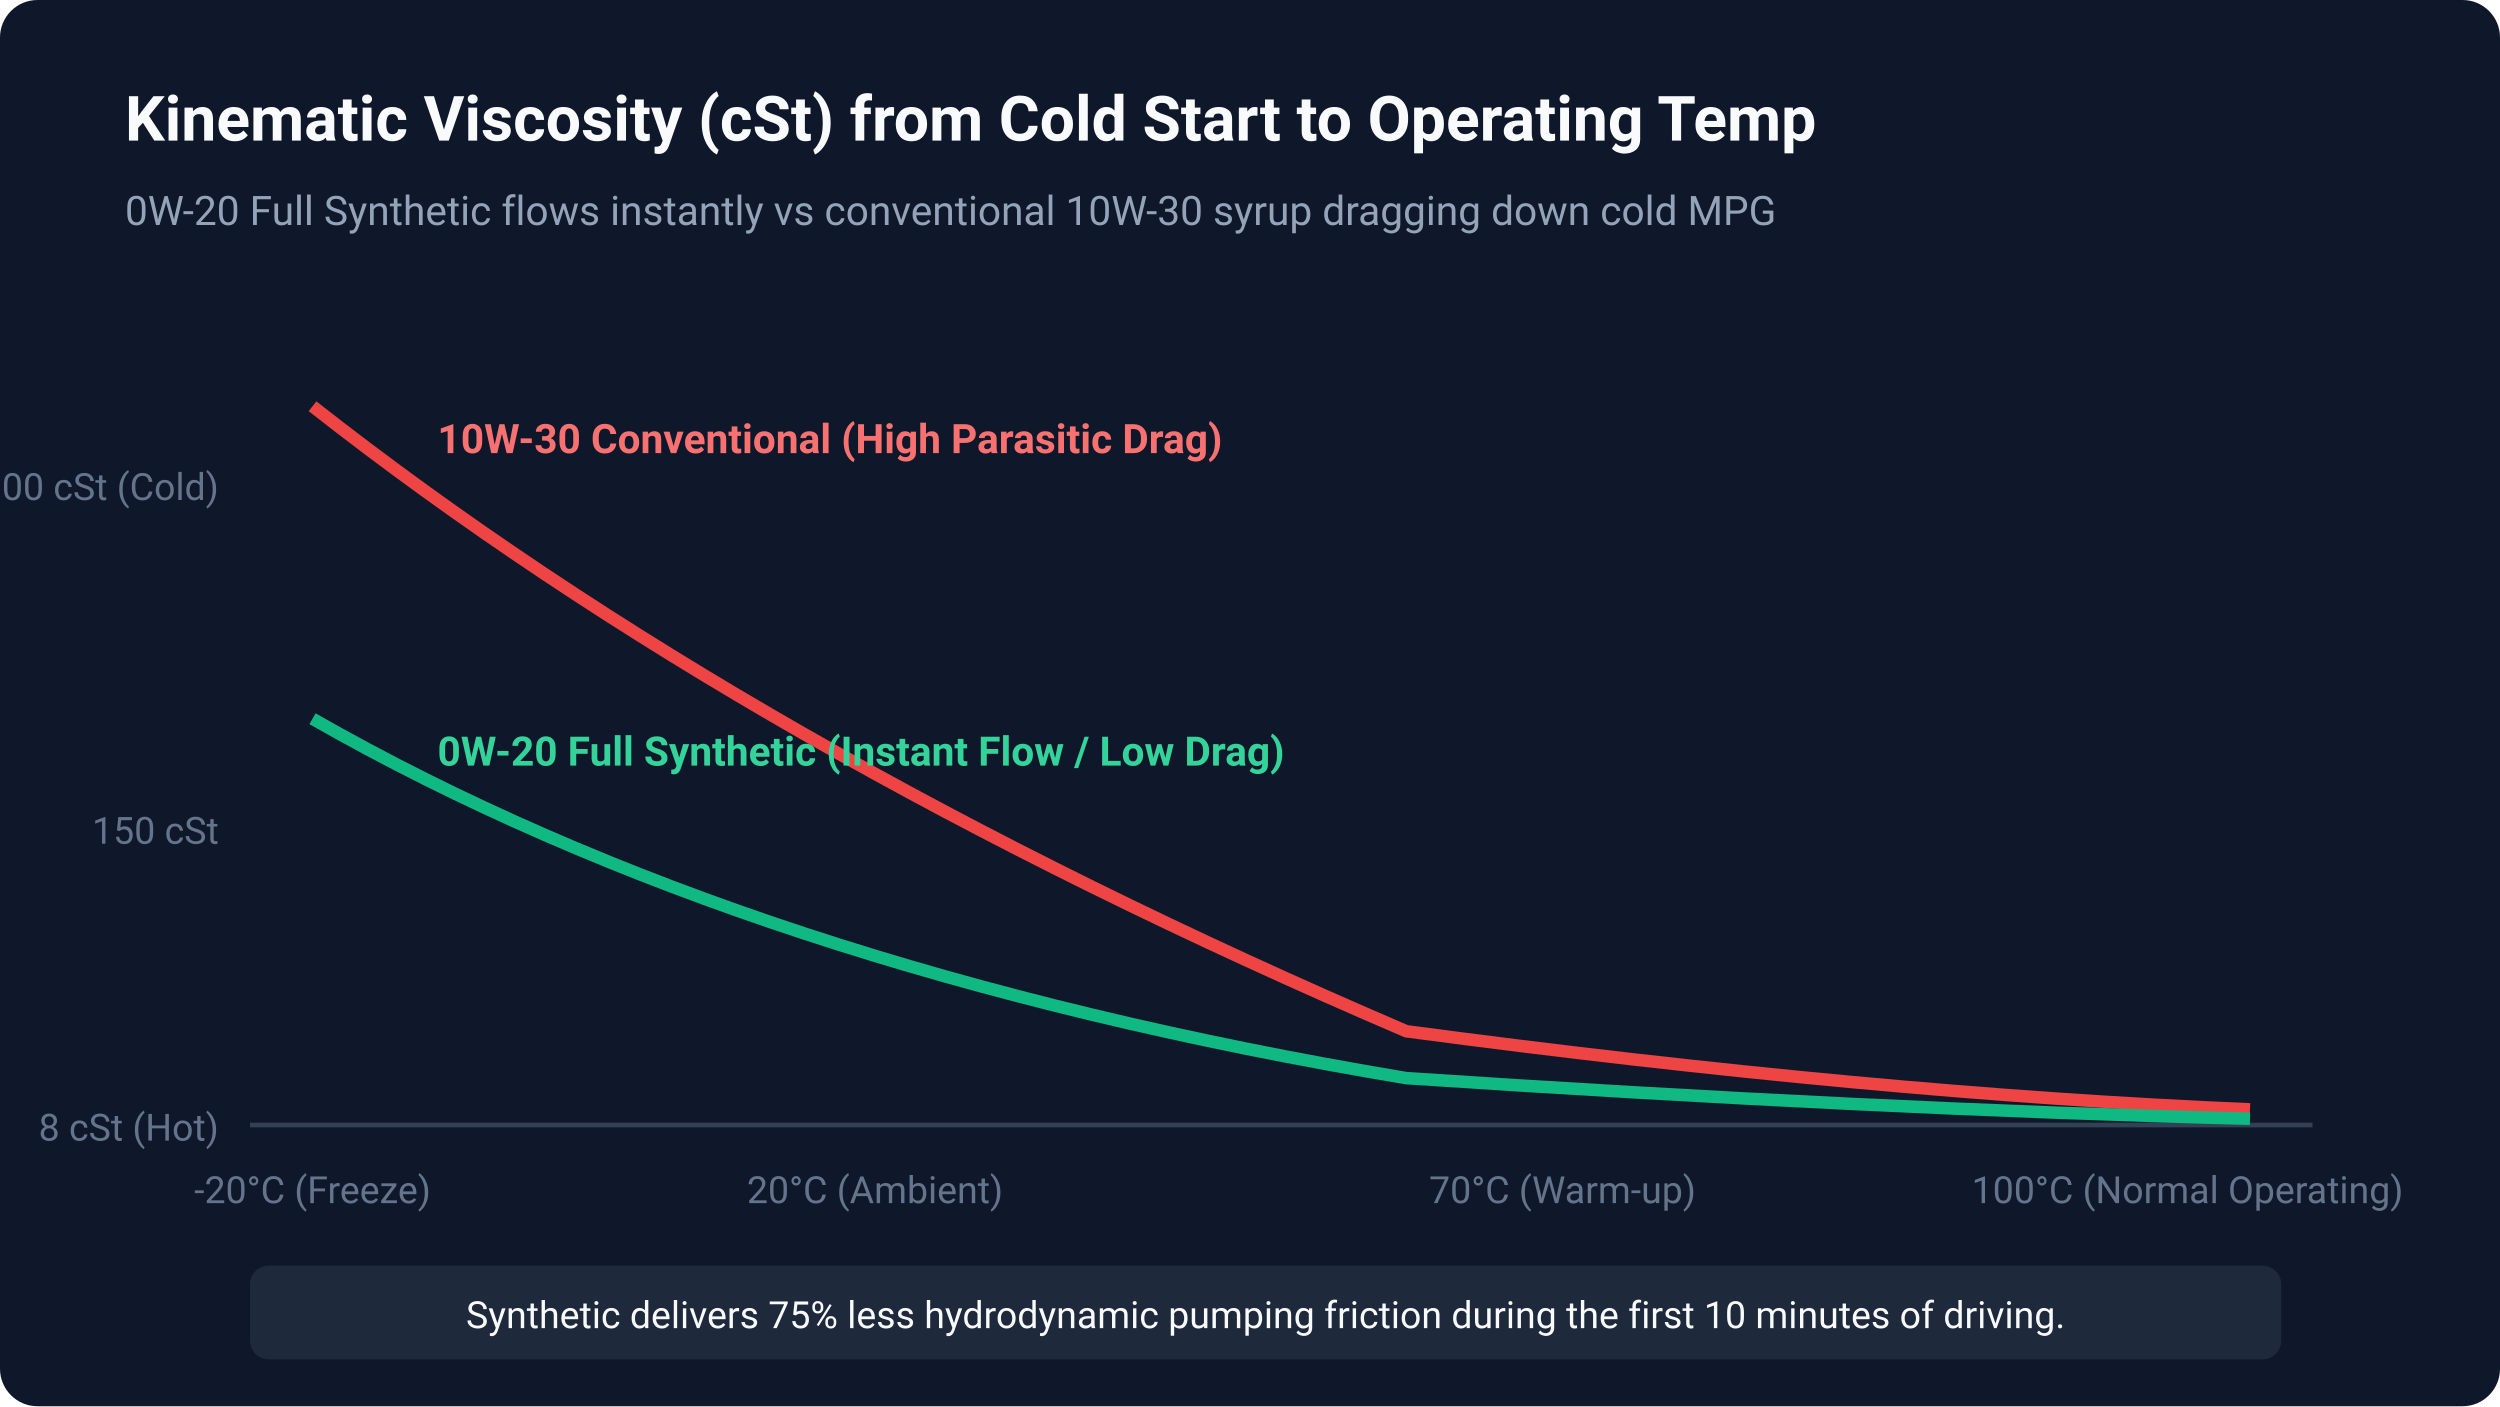
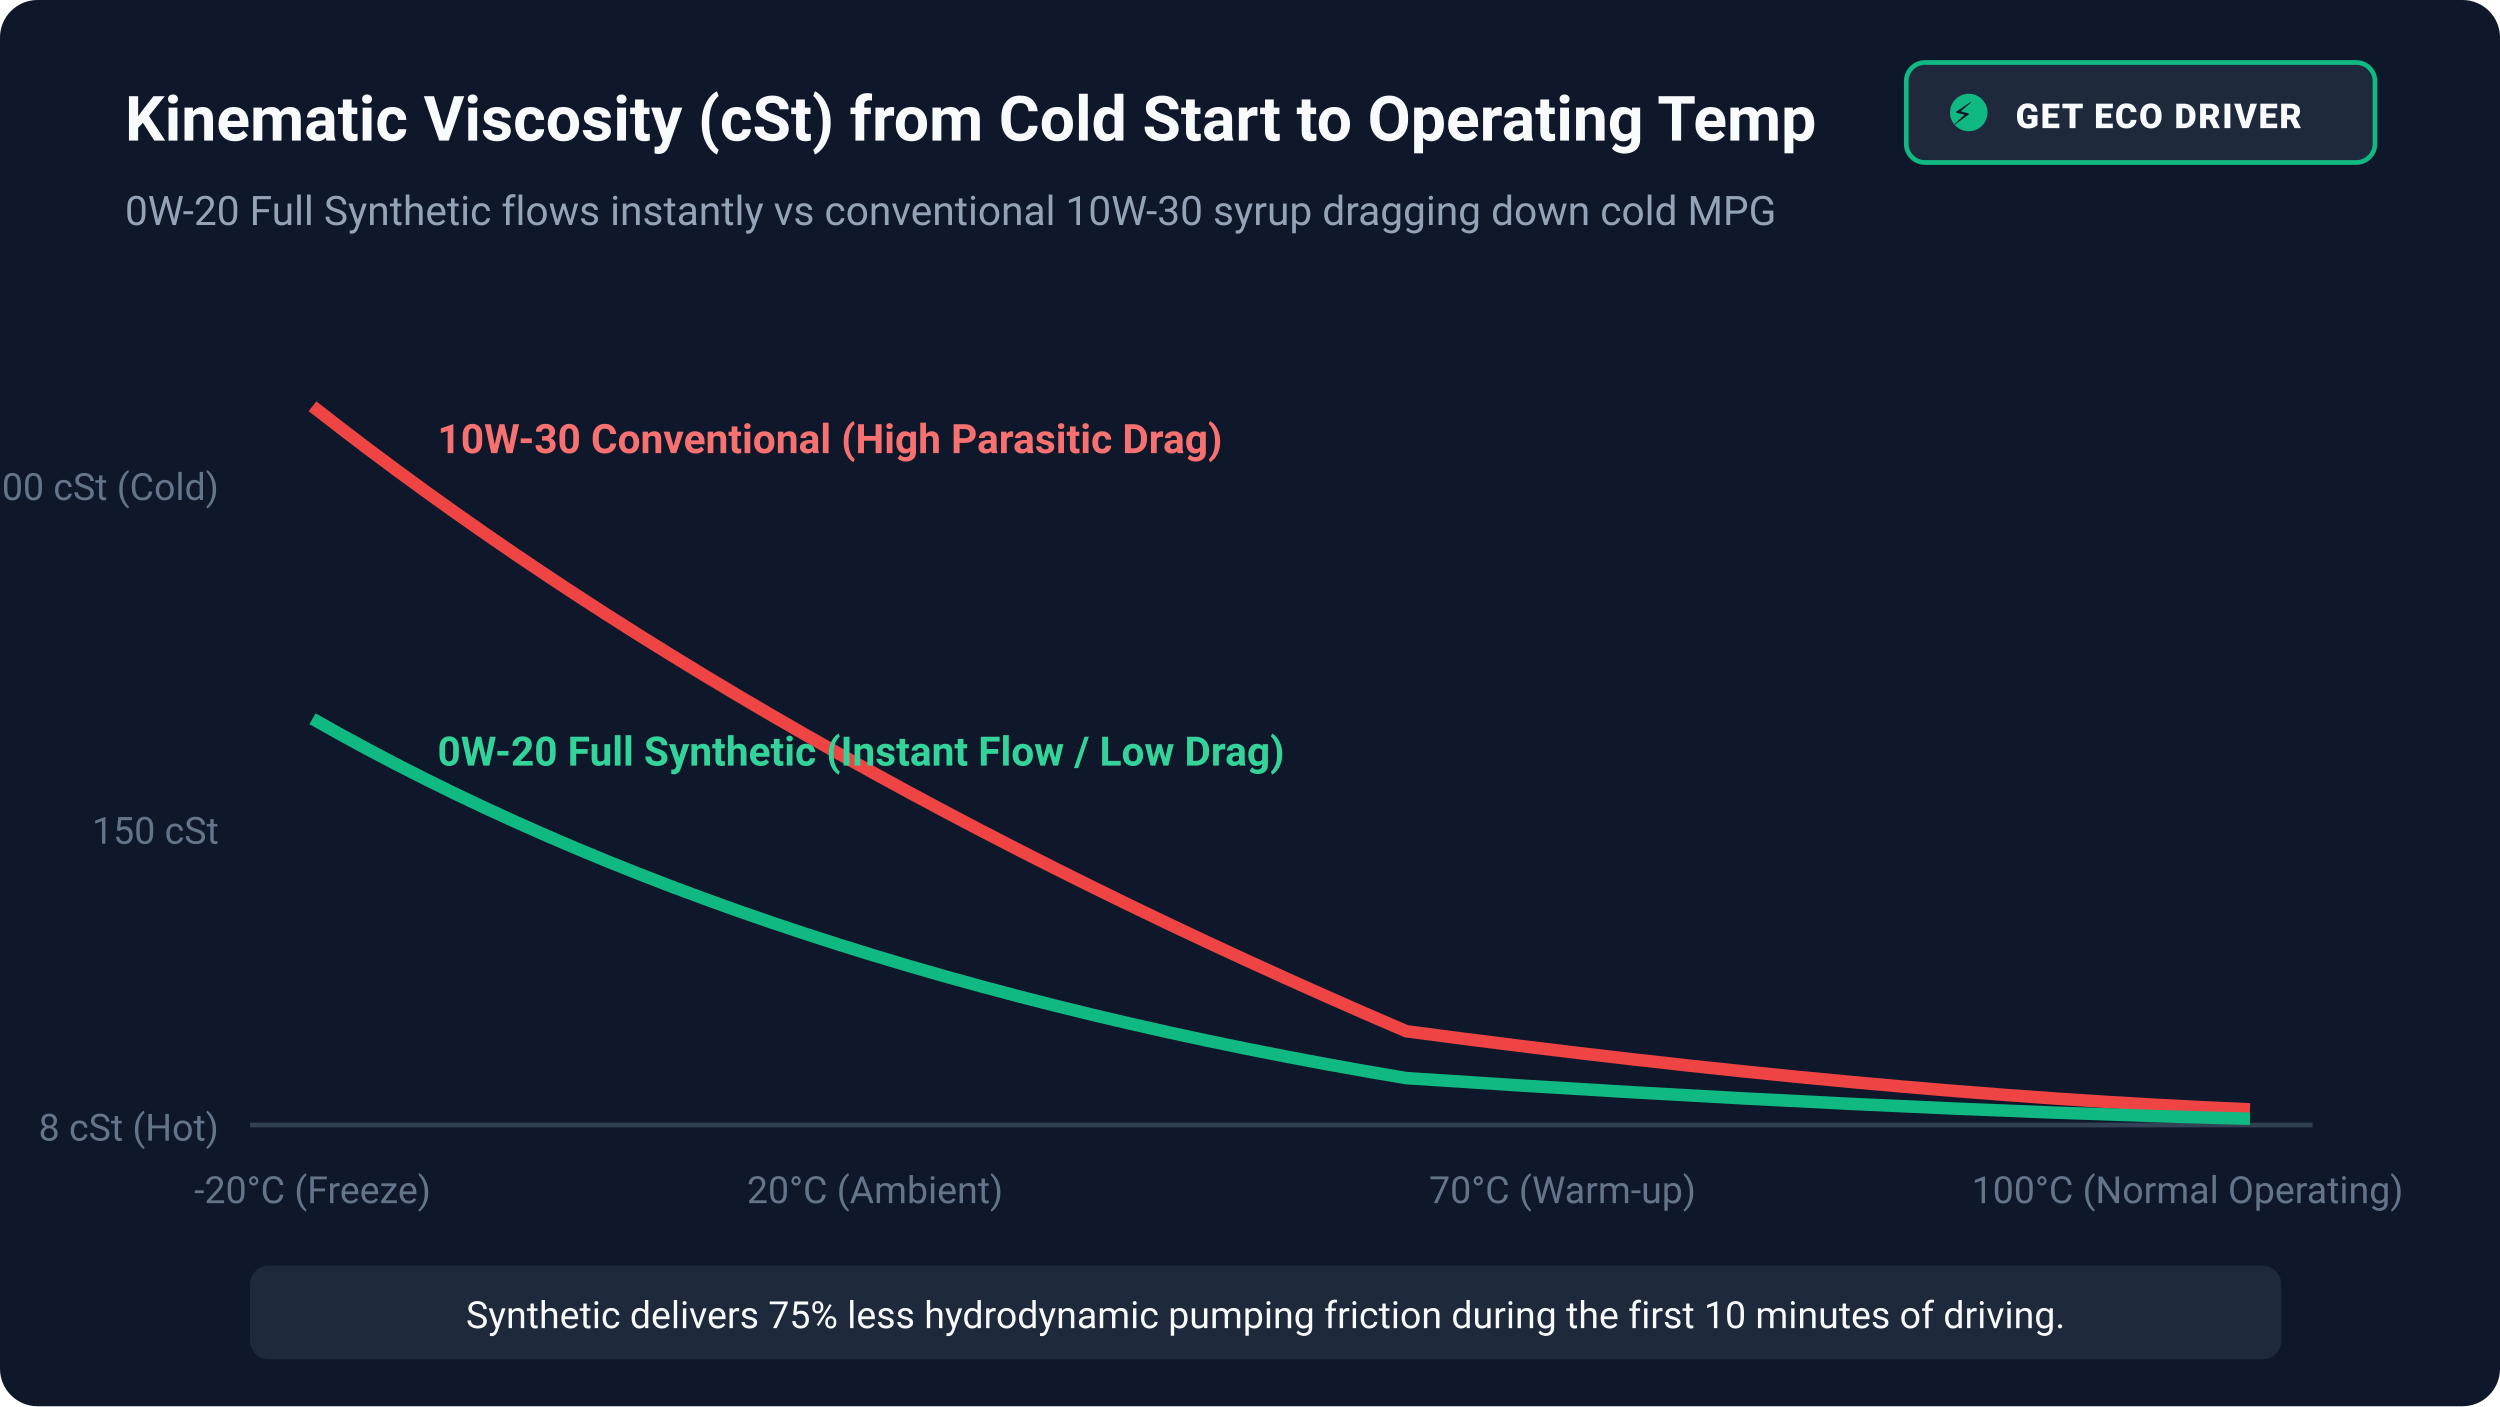
<svg xmlns="http://www.w3.org/2000/svg" viewBox="0 0 800 450" width="100%" height="auto" style="background:#0F172A; font-family:-apple-system,BlinkMacSystemFont,Segoe UI,Roboto,sans-serif; border-radius:12px;">
  <rect width="800" height="450" fill="#0F172A" rx="12" />
  <text x="40" y="45" fill="#F8FAFC" font-size="20" font-weight="700">Kinematic Viscosity (cSt) from Cold Start to Operating Temp</text>
  <text x="40" y="72" fill="#94A3B8" font-size="13">0W-20 Full Synthetic flows instantly vs conventional 10W-30 syrup dragging down cold MPG</text>
  <line x1="80" y1="360" x2="740" y2="360" stroke="#334155" stroke-width="1.5" />
  <text x="70" y="365" fill="#64748B" font-size="12" text-anchor="end">8 cSt (Hot)</text>
  <text x="70" y="270" fill="#64748B" font-size="12" text-anchor="end">150 cSt</text>
  <text x="70" y="160" fill="#64748B" font-size="12" text-anchor="end">800 cSt (Cold)</text>
  <path d="M 100 130 Q 240 240 450 330 Q 600 350 720 355" fill="none" stroke="#EF4444" stroke-width="4" />
  <text x="140" y="145" fill="#F87171" font-size="13" font-weight="700">10W-30 Conventional (High Parasitic Drag)</text>
  <path d="M 100 230 Q 240 310 450 345 Q 600 355 720 358" fill="none" stroke="#10B981" stroke-width="4" />
  <text x="140" y="245" fill="#34D399" font-size="13" font-weight="700">0W-20 Full Synthetic (Instant Flow / Low Drag)</text>
  <text x="100" y="385" fill="#64748B" font-size="12" text-anchor="middle">-20°C (Freeze)</text>
  <text x="280" y="385" fill="#64748B" font-size="12" text-anchor="middle">20°C (Ambient)</text>
  <text x="500" y="385" fill="#64748B" font-size="12" text-anchor="middle">70°C (Warm-up)</text>
  <text x="700" y="385" fill="#64748B" font-size="12" text-anchor="middle">100°C (Normal Operating)</text>
  <rect x="80" y="405" width="650" height="30" fill="#1E293B" rx="6" />
  <text x="405" y="425" fill="#F8FAFC" font-size="12" text-anchor="middle">Synthetic delivers 75% less hydrodynamic pumping friction during the first 10 minutes of driving.</text>
+   <g transform="translate(610, 20)">
+     <rect width="150" height="32" rx="6" fill="#1E293B" stroke="#10B981" stroke-width="1.5" />
+     <circle cx="20" cy="16" r="6" fill="#10B981" />
+     <text x="18" y="20" fill="#0F172A" font-size="10" font-weight="900" text-anchor="middle">⚡</text>
+     <text x="35" y="21" fill="#F8FAFC" font-size="11" font-weight="800" letter-spacing="0.5">GET ECO DRIVER</text>
+   </g>
</svg>
